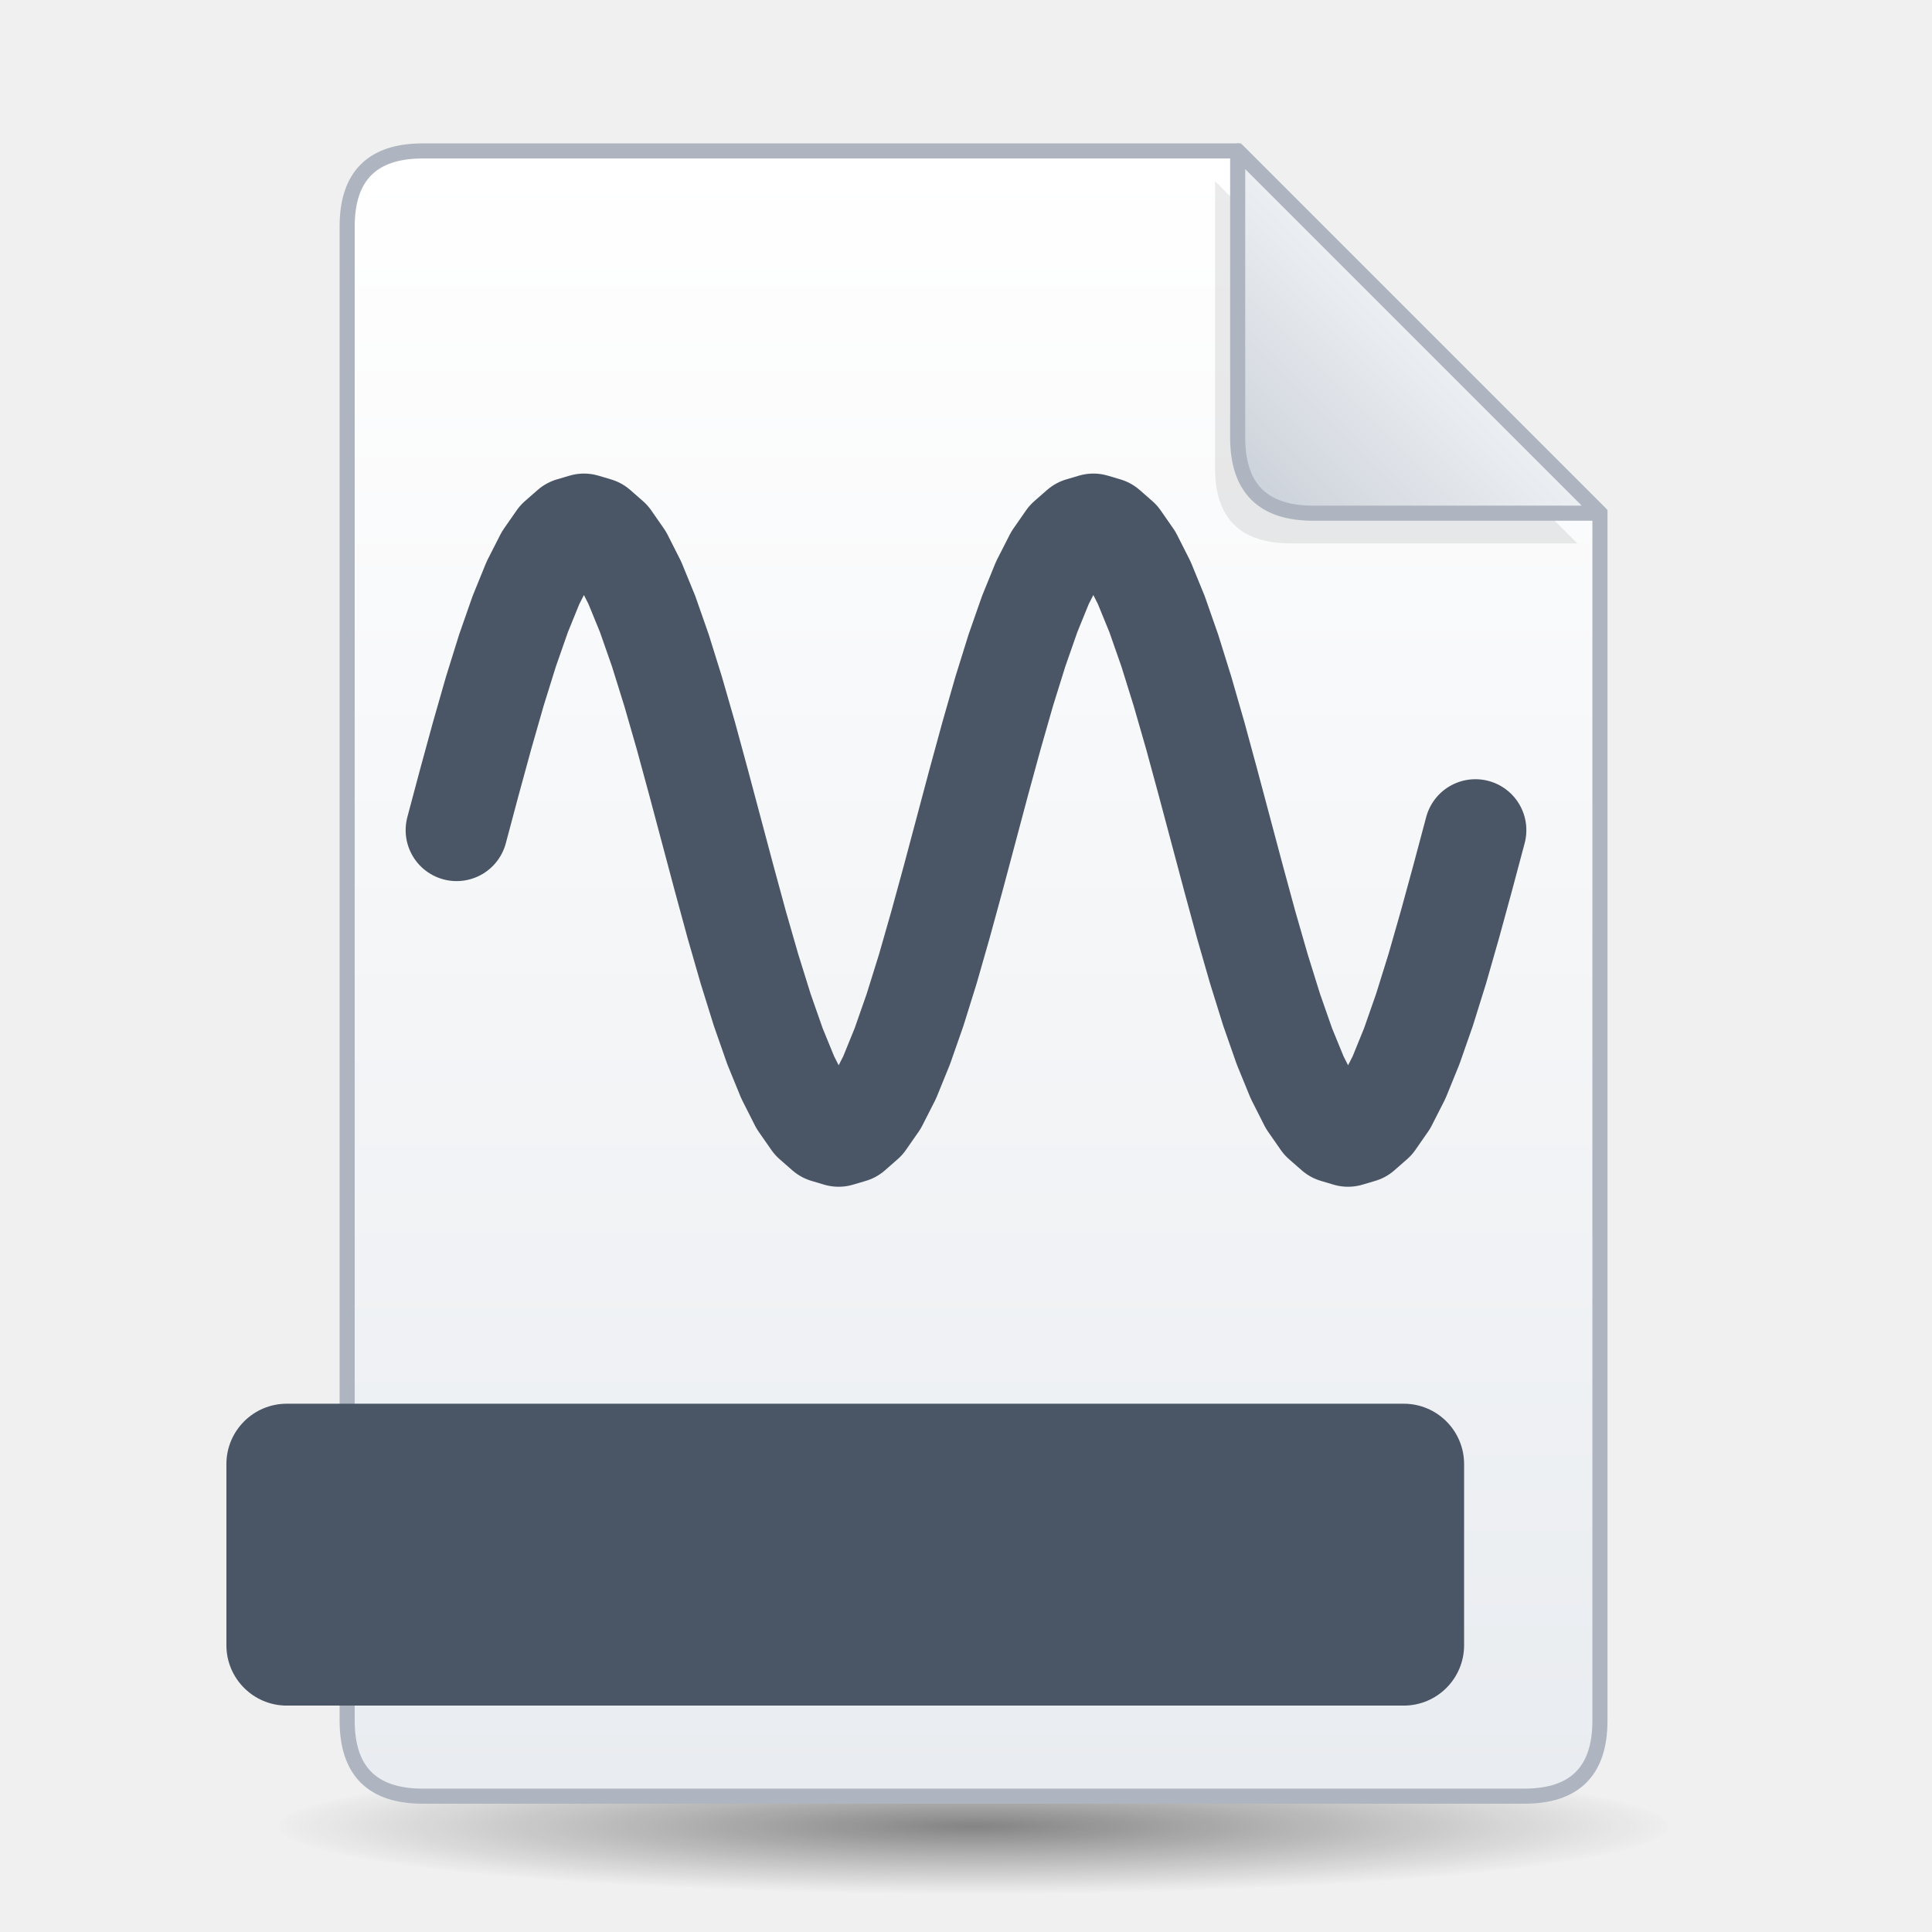
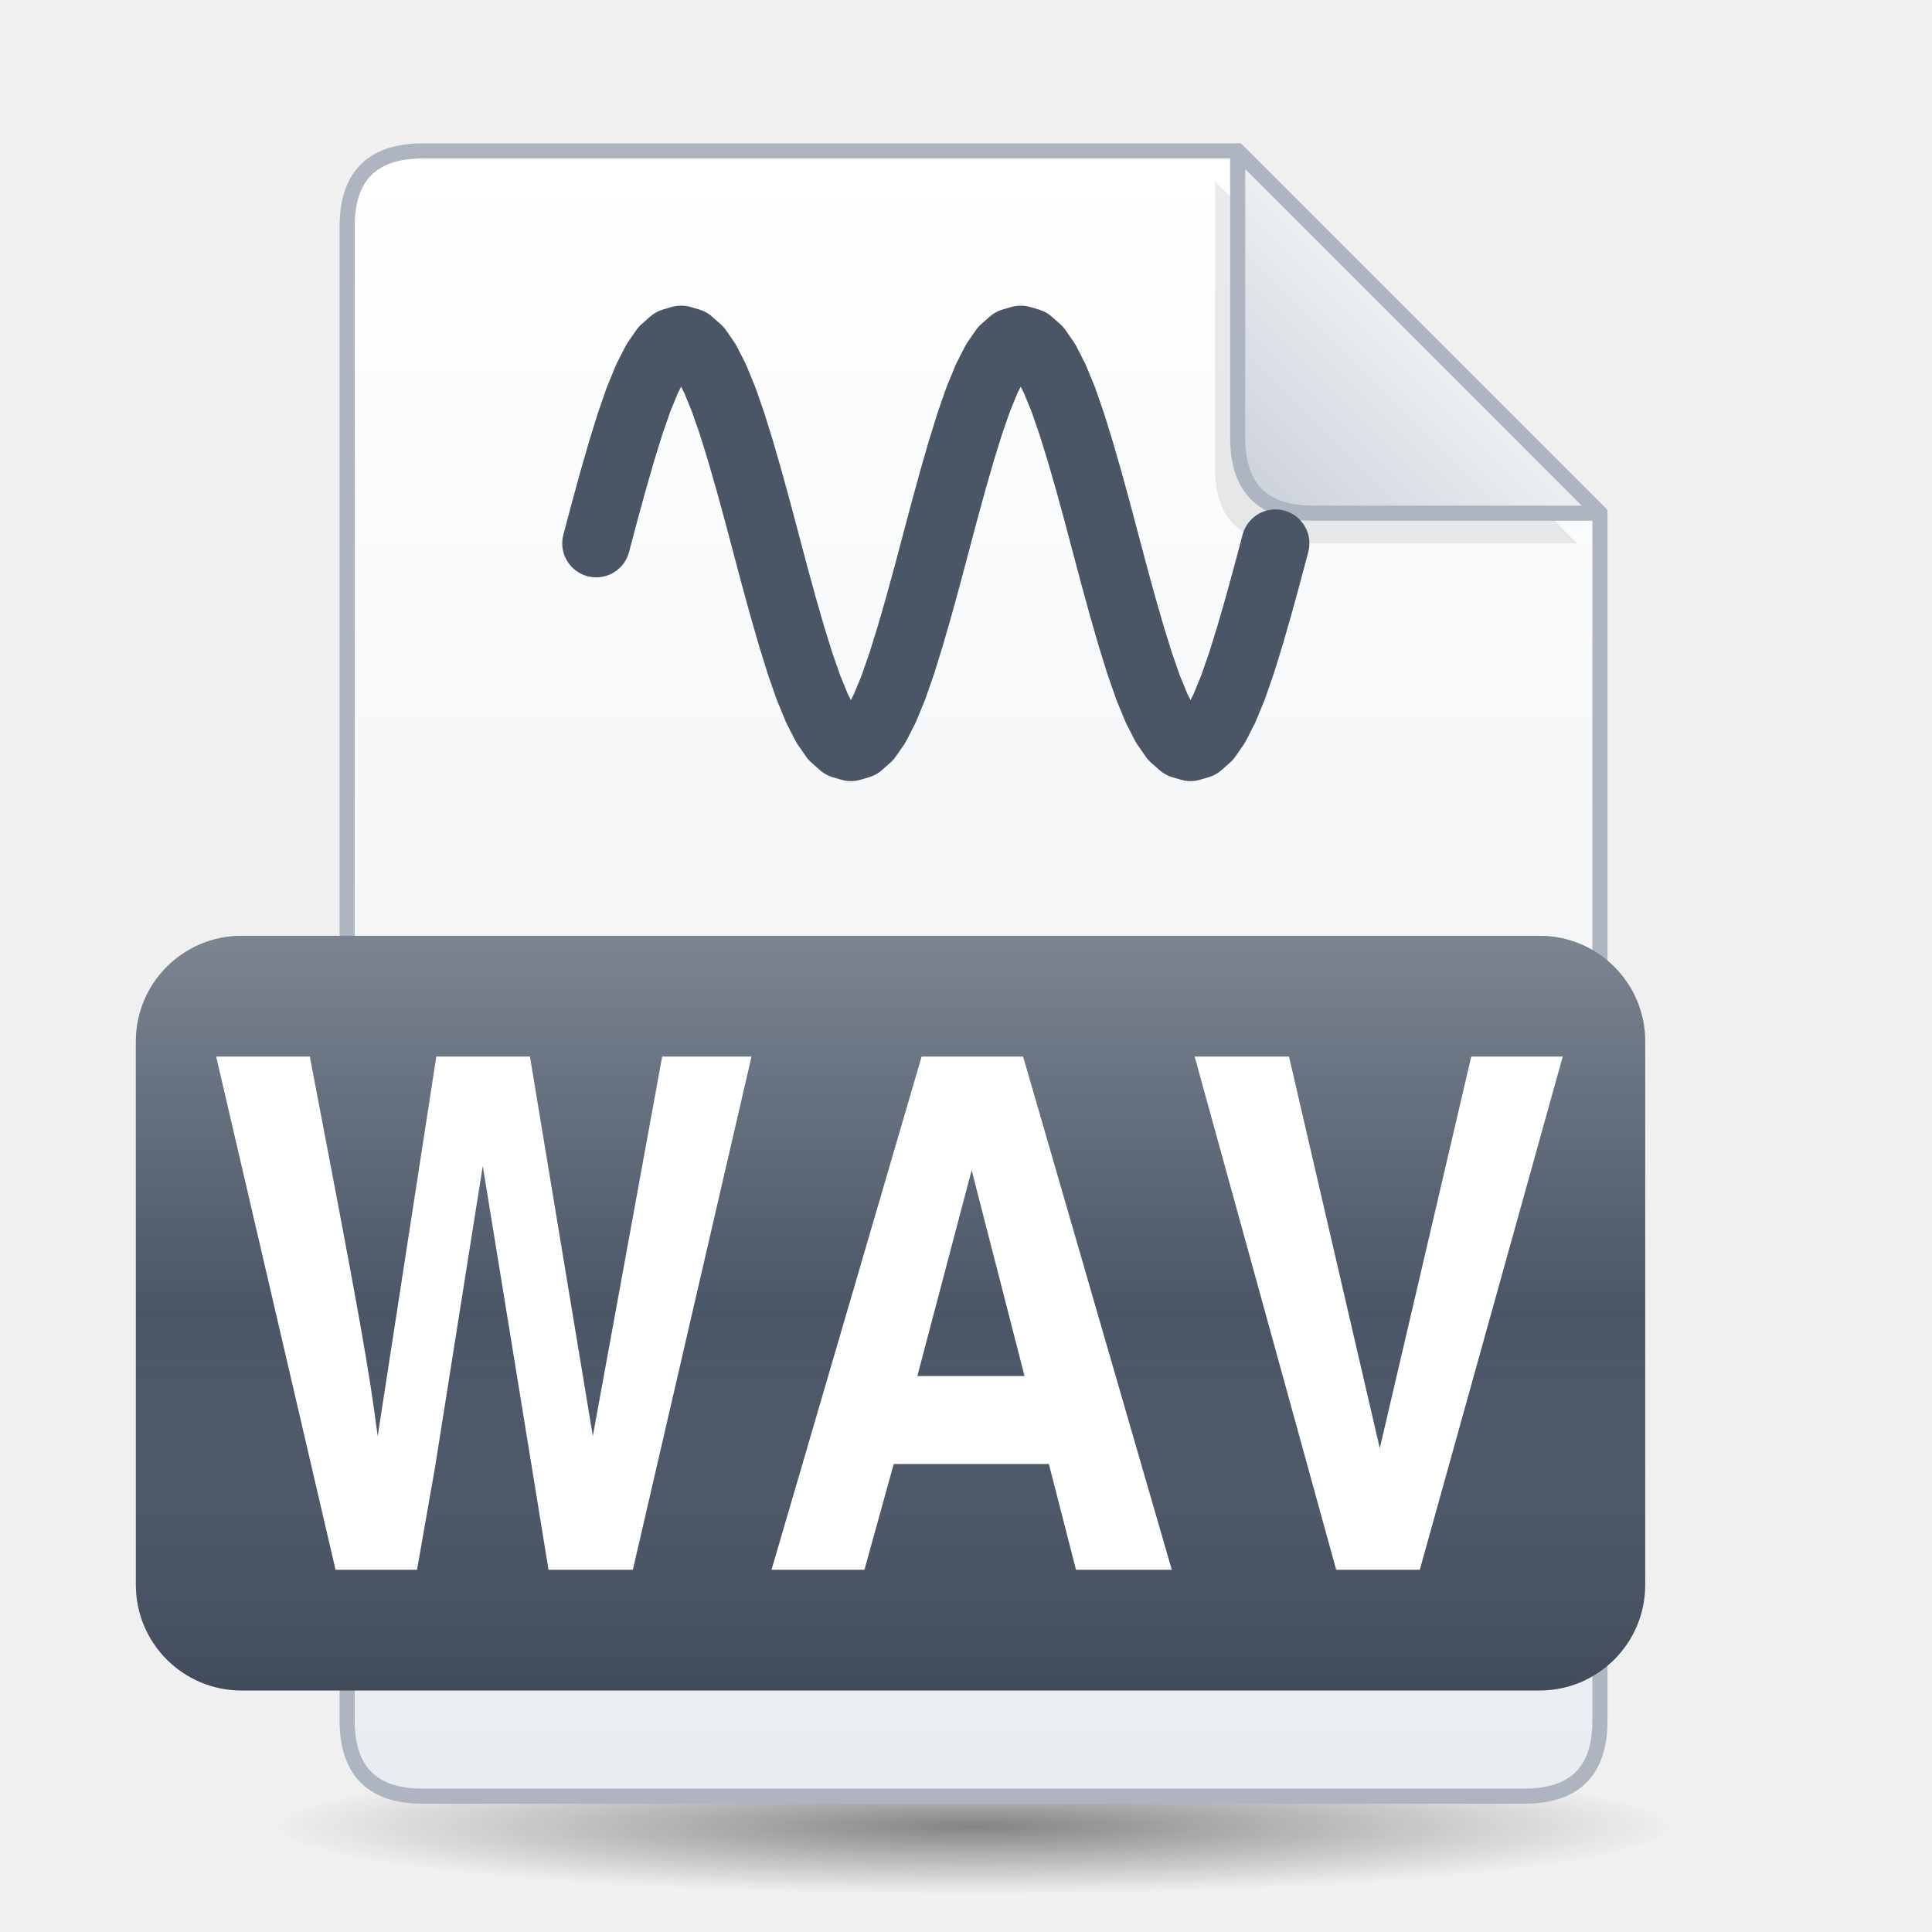
<svg xmlns="http://www.w3.org/2000/svg" width="256" height="256" viewBox="0 0 256 256">
  <defs>
    <linearGradient id="pg" x1="0" y1="0" x2="0" y2="1">
      <stop offset="0" stop-color="#FFFFFF" />
      <stop offset="1" stop-color="#E9ECF0" />
    </linearGradient>
    <linearGradient id="fold" x1="0" y1="1" x2="1" y2="0">
      <stop offset="0" stop-color="#C9CFD8" />
      <stop offset=".6" stop-color="#F4F6F8" />
      <stop offset="1" stop-color="#FFFFFF" />
    </linearGradient>
    <linearGradient id="tg" x1="0" y1="0" x2="0" y2="1">
      <stop offset="0" stop-color="#fff" stop-opacity=".28" />
      <stop offset=".5" stop-color="#fff" stop-opacity="0" />
      <stop offset="1" stop-color="#000" stop-opacity=".12" />
    </linearGradient>
    <radialGradient id="sh" cx=".5" cy=".5" r=".5">
      <stop offset="0" stop-color="#000" stop-opacity=".45" />
      <stop offset="1" stop-color="#000" stop-opacity="0" />
    </radialGradient>
  </defs>
  <ellipse cx="129" cy="242" rx="92" ry="9" fill="url(#sh)" />
  <path d="M56,20 L164,20 L212,68 L212,228 Q212,238 202,238 L56,238 Q46,238 46,228 L46,30 Q46,20 56,20Z" fill="url(#pg)" stroke="#AEB5C0" stroke-width="2" />
  <path d="M164,20 L164,58 Q164,68 174,68 L212,68Z" fill="#000" opacity=".08" transform="translate(-3,4)" />
  <path d="M164,20 L164,58 Q164,68 174,68 L212,68Z" fill="url(#fold)" stroke="#AEB5C0" stroke-width="2" stroke-linejoin="round" />
-   <path d="M60.5,110 L62.19,103.66 L63.88,97.48 L65.56,91.61 L67.25,86.19 L68.94,81.36 L70.62,77.23 L72.31,73.91 L74,71.48 L75.69,70 L77.38,69.5 L79.06,70 L80.75,71.48 L82.44,73.91 L84.12,77.23 L85.81,81.36 L87.5,86.19 L89.19,91.61 L90.88,97.48 L92.56,103.66 L94.25,110 L95.94,116.34 L97.62,122.52 L99.31,128.39 L101,133.81 L102.69,138.64 L104.38,142.77 L106.06,146.09 L107.75,148.52 L109.44,150 L111.12,150.5 L112.81,150 L114.5,148.52 L116.19,146.09 L117.88,142.77 L119.56,138.64 L121.25,133.81 L122.94,128.39 L124.62,122.52 L126.31,116.34 L128,110 L129.69,103.66 L131.38,97.48 L133.06,91.61 L134.75,86.19 L136.44,81.36 L138.12,77.23 L139.81,73.91 L141.5,71.48 L143.19,70 L144.88,69.5 L146.56,70 L148.25,71.48 L149.94,73.91 L151.62,77.23 L153.31,81.36 L155,86.19 L156.69,91.61 L158.38,97.48 L160.06,103.66 L161.75,110 L163.44,116.34 L165.12,122.52 L166.81,128.39 L168.5,133.81 L170.19,138.64 L171.88,142.77 L173.56,146.09 L175.25,148.52 L176.94,150 L178.62,150.5 L180.31,150 L182,148.52 L183.69,146.09 L185.38,142.77 L187.06,138.64 L188.75,133.81 L190.44,128.39 L192.12,122.52 L193.81,116.34 L195.5,110" fill="none" stroke="#4A5566" stroke-width="13.5" stroke-linecap="round" stroke-linejoin="round" />
-   <rect x="30" y="186" width="164" height="40" rx="8" fill="#4A5566" />
+   <path d="M79,72 L80.12,67.78 L81.25,63.66 L82.38,59.74 L83.5,56.13 L84.62,52.91 L85.75,50.16 L86.88,47.94 L88,46.32 L89.12,45.33 L90.25,45 L91.38,45.33 L92.5,46.32 L93.62,47.94 L94.75,50.16 L95.88,52.91 L97,56.13 L98.12,59.74 L99.25,63.66 L100.38,67.78 L101.5,72 L102.62,76.22 L103.75,80.34 L104.88,84.26 L106,87.87 L107.12,91.09 L108.25,93.84 L109.38,96.06 L110.5,97.68 L111.62,98.67 L112.75,99 L113.88,98.67 L115,97.68 L116.12,96.06 L117.25,93.84 L118.38,91.09 L119.5,87.87 L120.62,84.26 L121.75,80.34 L122.88,76.22 L124,72 L125.12,67.78 L126.25,63.66 L127.38,59.74 L128.5,56.13 L129.62,52.91 L130.75,50.16 L131.88,47.94 L133,46.32 L134.12,45.33 L135.25,45 L136.38,45.33 L137.5,46.32 L138.62,47.94 L139.75,50.16 L140.88,52.91 L142,56.13 L143.12,59.74 L144.25,63.66 L145.38,67.78 L146.5,72 L147.62,76.22 L148.75,80.34 L149.88,84.26 L151,87.87 L152.12,91.09 L153.25,93.84 L154.38,96.06 L155.5,97.68 L156.62,98.67 L157.75,99 L158.88,98.67 L160,97.68 L161.12,96.06 L162.25,93.84 L163.38,91.09 L164.5,87.87 L165.62,84.26 L166.75,80.34 L167.88,76.22 L169,72" fill="none" stroke="#4A5566" stroke-width="9" stroke-linecap="round" stroke-linejoin="round" />
+   <rect x="18" y="124" width="200" height="100" rx="14" fill="#4A5566" />
+   <rect x="18" y="124" width="200" height="100" rx="14" fill="url(#tg)" />
+   <path d="M99.579 140.0H87.741L78.554 190.29L70.22 140.0H57.813L50.047 190.29C48.816 180.914 47.68 174.568 41.05 140.0H28.643L44.46 208.0H55.256L57.624 194.552L63.969 154.49L72.682 208.0H83.858Z M155.267 208.0 135.568 140.0H122.12L102.231 208.0H114.543L118.426 193.983H138.978L142.577 208.0ZM135.758 182.334H121.552L128.749 155.058Z M207.072 140.0H194.95L182.827 191.9L170.799 140.0H158.298L177.05 208.0H188.131Z" fill="#fff" />
</svg>
